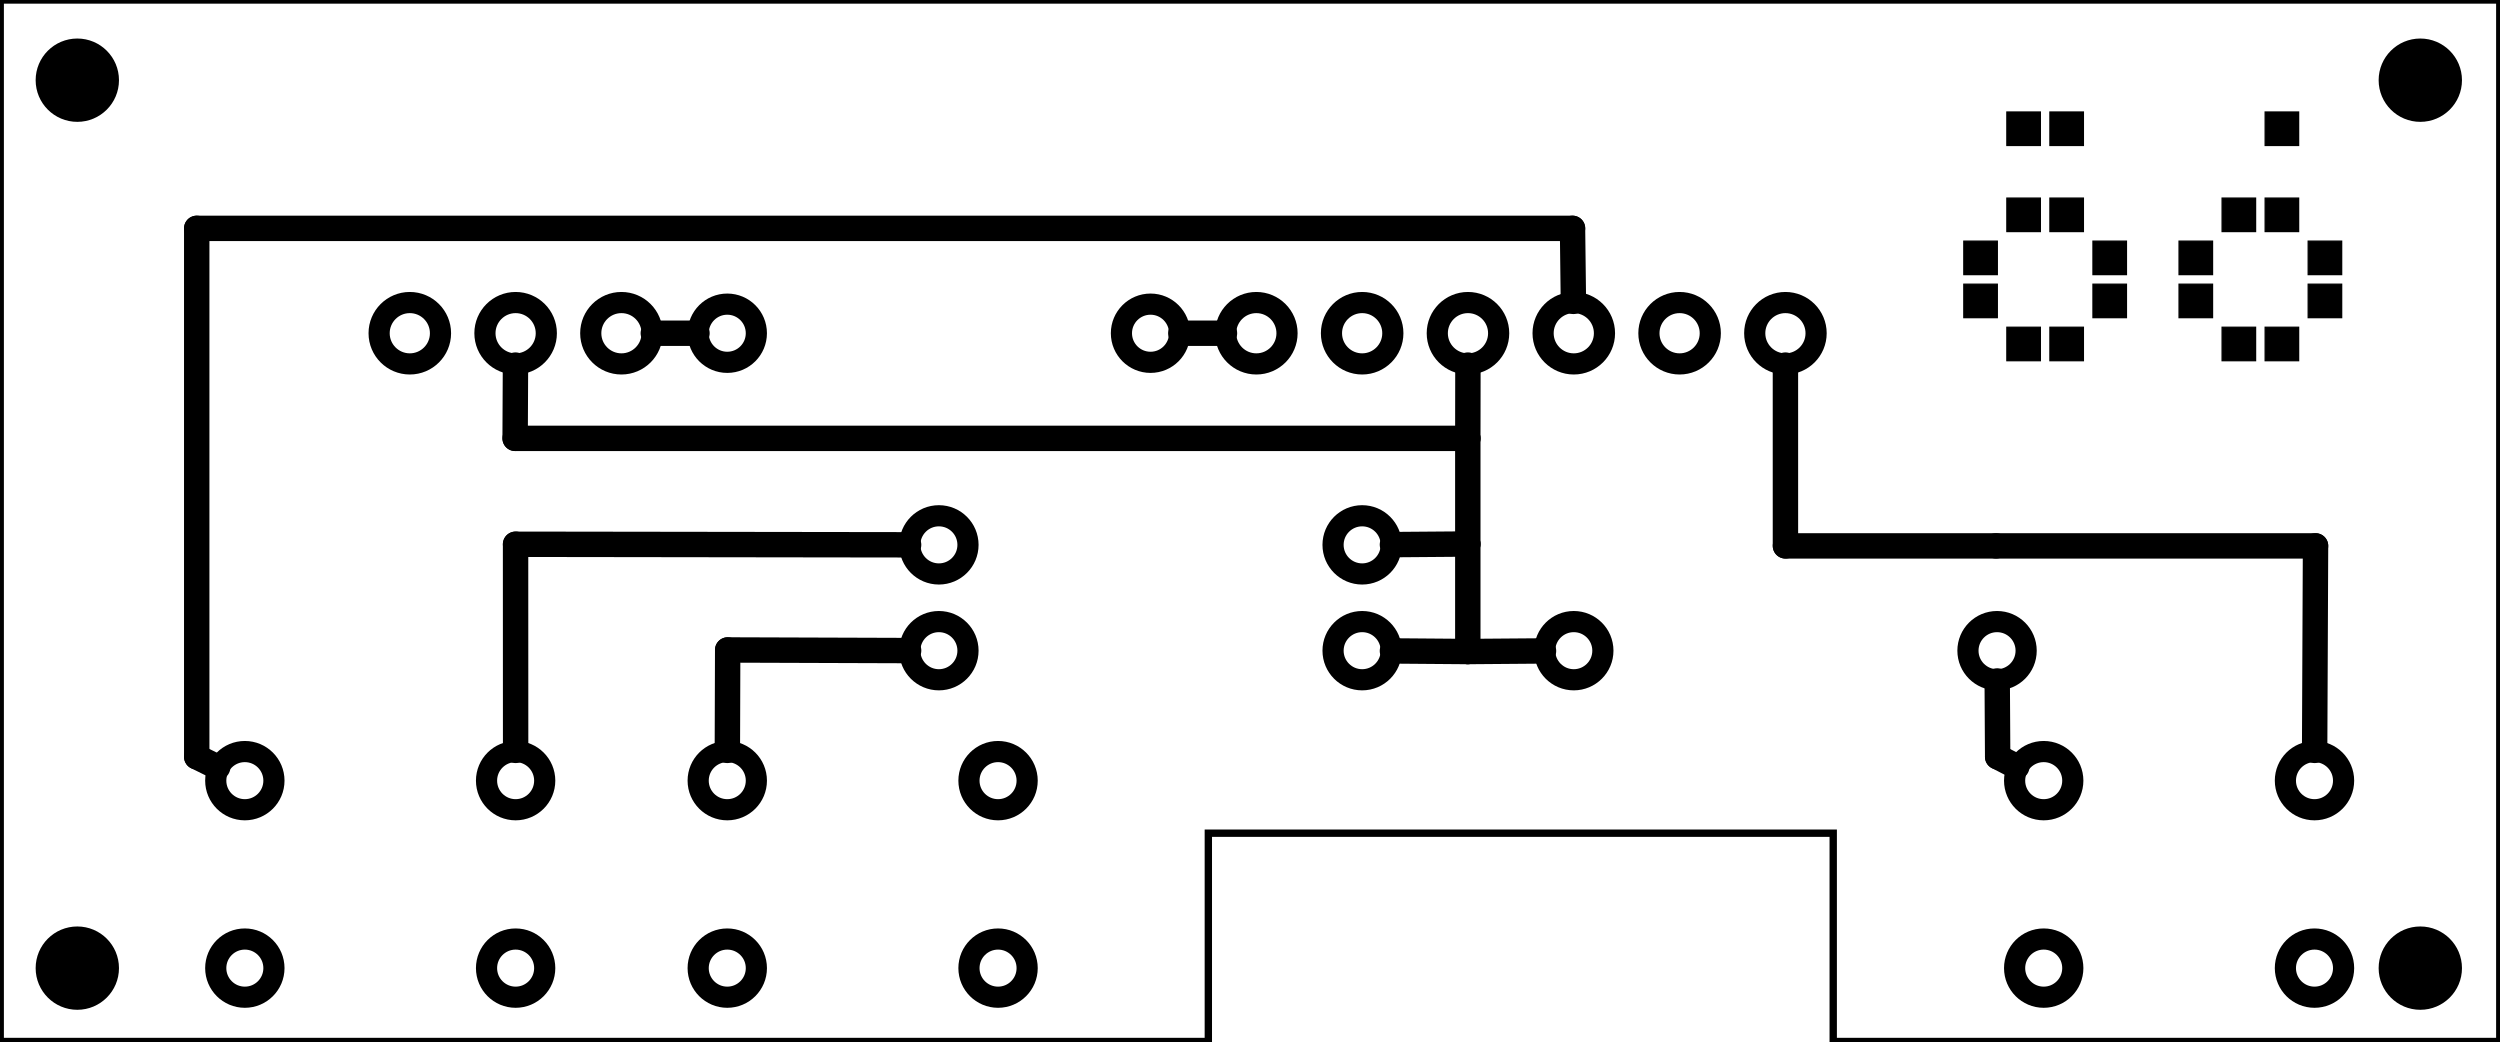
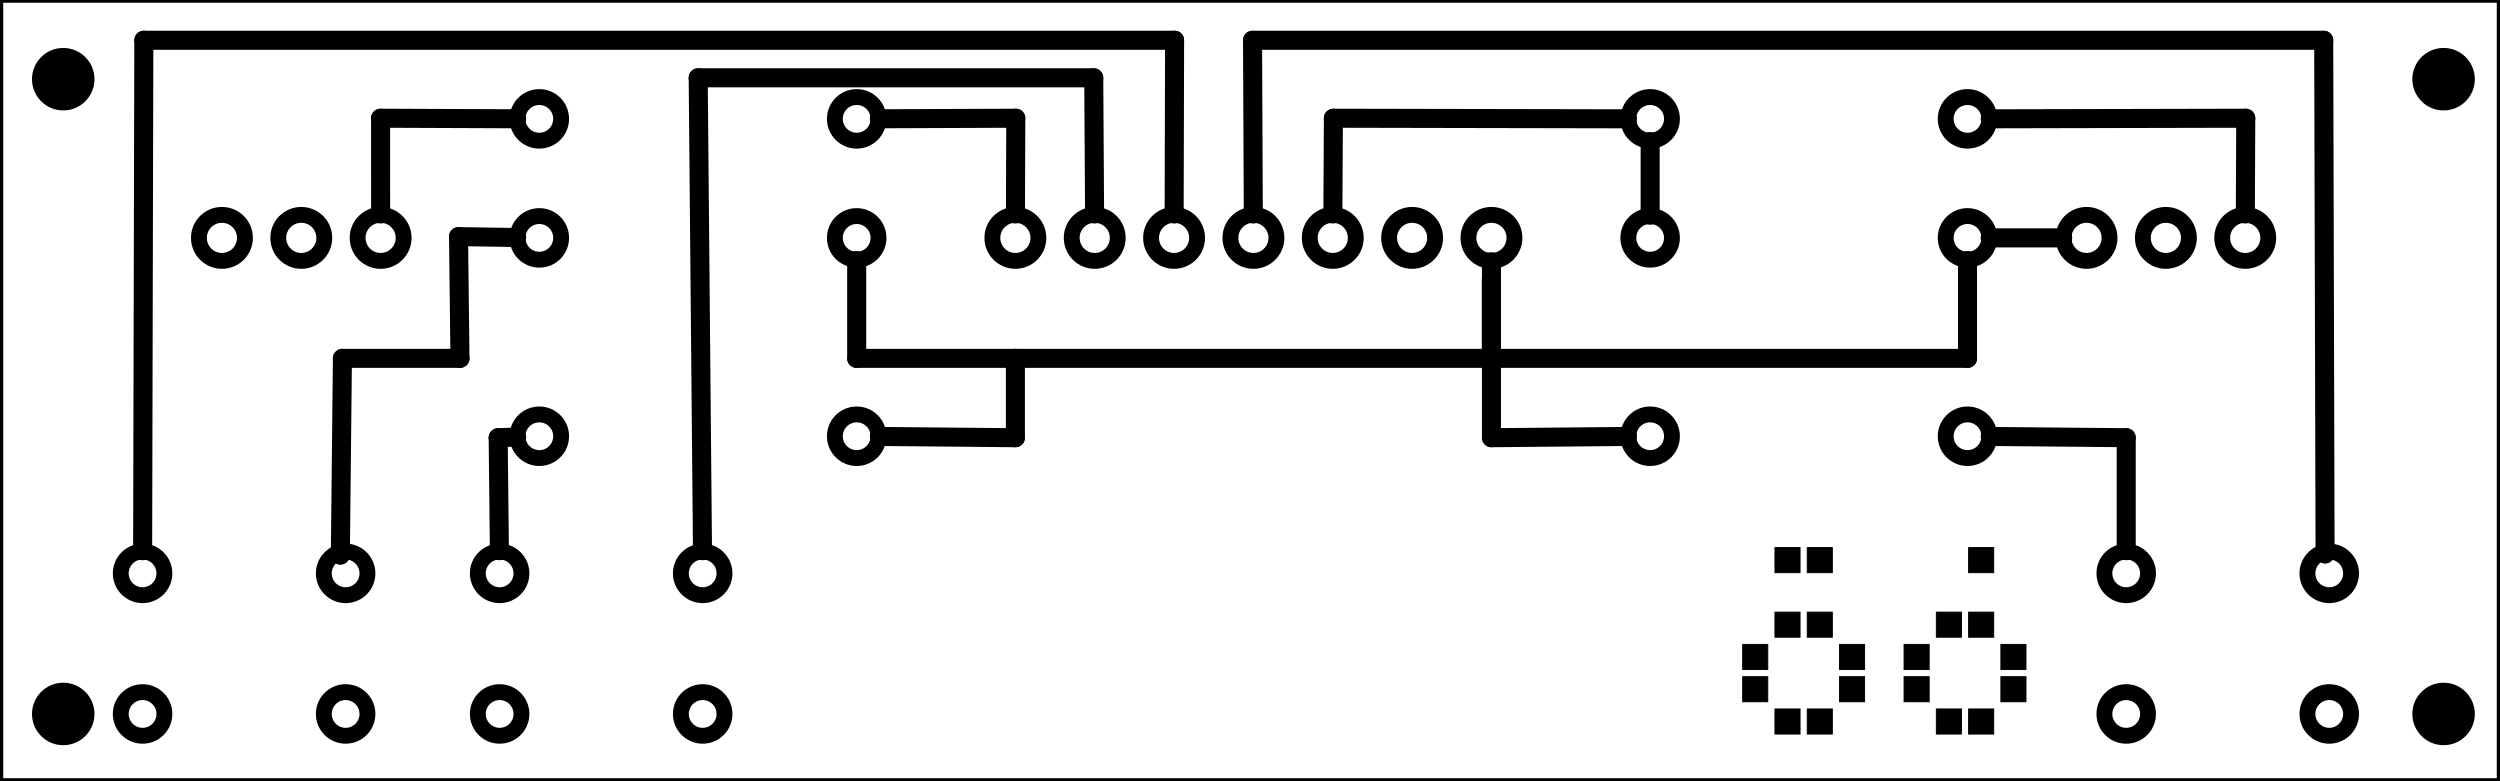
- <svg xmlns="http://www.w3.org/2000/svg" baseProfile="tiny" y="0in" x="0in" height="0.984in" width="2.362in" version="1.2" viewBox="0 0 170.078 70.866">
-   <g transform="matrix(-1, 0, 0, 1, 170.078, 0)">
-     <g partID="854390060">
-       <g transform="matrix(1, 0, 0, 1, 0, -771.024)">
+ <svg xmlns="http://www.w3.org/2000/svg" viewBox="0 0 226.772 70.866" x="0in" baseProfile="tiny" y="0in" version="1.2" width="3.15in" height="0.984in">
+   <g transform="matrix(-1, 0, 0, 1, 226.772, 0)">
+     <g partID="854477760">
+       <g transform="matrix(1, 0, 0, 1, 26.2205, -12.3809)">
        <g id="board">
          <g style="display:inline">
-             <path id="boardoutline" fill="none" d="m0,771.023,0,70.867,45.355,0,0,-14.173,42.519,0,0,14.173,82.204,0,0,-70.867,-170.078,0z" stroke-opacity="1" stroke-width="0.5" stroke="black" fill-opacity="1" style="stroke-miterlimit:4;stroke-dasharray:none;" />
+             <rect ry="2.22044e-15" stroke-width="0.5" id="boardoutline" x="-26.221" y="12.381" stroke="black" style="opacity:1;" width="226.772" height="70.866" fill="none" />
          </g>
        </g>
      </g>
    </g>
    <g partID="854408420">
-       <g transform="translate(10.7157,7.57778)">
+       <g transform="translate(42.9269,49.6448)">
        <g id="copper1">
          <defs id="defs2" />
          <g transform="matrix(1, 0, 0, 1, -9.3945, -4.02614)">
            <g>
              <g id="layer1">
-                 <rect id="rect840" fill="black" y="4.069" x="12.366" height="2.278" stroke-opacity="1.0" stroke-width="0.086" stroke="black" width="2.278" fill-opacity="1.0" style="stroke-linejoin:miter;stroke-miterlimit:4;stroke-dasharray:none;" />
-                 <rect id="rect842" fill="black" y="4.069" x="27.011" height="2.278" stroke-opacity="1.0" stroke-width="0.086" stroke="black" width="2.278" fill-opacity="1.0" style="stroke-linejoin:miter;stroke-miterlimit:4;stroke-dasharray:none;" />
-                 <rect id="rect844" fill="black" y="4.069" x="29.94" height="2.278" stroke-opacity="1.0" stroke-width="0.086" stroke="black" width="2.278" fill-opacity="1.0" style="stroke-linejoin:miter;stroke-miterlimit:4;stroke-dasharray:none;" />
-                 <rect id="rect856-0" fill="black" y="15.785" x="9.438" height="2.278" stroke-opacity="1.0" stroke-width="0.086" stroke="black" width="2.278" fill-opacity="1.0" style="stroke-linejoin:miter;stroke-miterlimit:4;stroke-dasharray:none;" />
-                 <rect id="rect858-0" fill="black" y="12.856" x="9.438" height="2.278" stroke-opacity="1.0" stroke-width="0.086" stroke="black" width="2.278" fill-opacity="1.0" style="stroke-linejoin:miter;stroke-miterlimit:4;stroke-dasharray:none;" />
-                 <rect id="rect860-7" fill="black" y="9.927" x="12.366" height="2.278" stroke-opacity="1.0" stroke-width="0.086" stroke="black" width="2.278" fill-opacity="1.0" style="stroke-linejoin:miter;stroke-miterlimit:4;stroke-dasharray:none;" />
-                 <rect id="rect862-3" fill="black" y="9.927" x="15.295" height="2.278" stroke-opacity="1.0" stroke-width="0.086" stroke="black" width="2.278" fill-opacity="1.0" style="stroke-linejoin:miter;stroke-miterlimit:4;stroke-dasharray:none;" />
-                 <rect id="rect864-9" fill="black" y="15.785" x="18.224" height="2.278" stroke-opacity="1.0" stroke-width="0.086" stroke="black" width="2.278" fill-opacity="1.0" style="stroke-linejoin:miter;stroke-miterlimit:4;stroke-dasharray:none;" />
-                 <rect id="rect866-0" fill="black" y="12.856" x="18.224" height="2.278" stroke-opacity="1.0" stroke-width="0.086" stroke="black" width="2.278" fill-opacity="1.0" style="stroke-linejoin:miter;stroke-miterlimit:4;stroke-dasharray:none;" />
-                 <rect id="rect868-3" fill="black" y="18.714" x="12.366" height="2.278" stroke-opacity="1.0" stroke-width="0.086" stroke="black" width="2.278" fill-opacity="1.0" style="stroke-linejoin:miter;stroke-miterlimit:4;stroke-dasharray:none;" />
-                 <rect id="rect870-3" fill="black" y="18.714" x="15.295" height="2.278" stroke-opacity="1.0" stroke-width="0.086" stroke="black" width="2.278" fill-opacity="1.0" style="stroke-linejoin:miter;stroke-miterlimit:4;stroke-dasharray:none;" />
-                 <rect id="rect856-0-0" fill="black" y="15.785" x="24.082" height="2.278" stroke-opacity="1.0" stroke-width="0.086" stroke="black" width="2.278" fill-opacity="1.0" style="stroke-linejoin:miter;stroke-miterlimit:4;stroke-dasharray:none;" />
-                 <rect id="rect858-0-4" fill="black" y="12.856" x="24.082" height="2.278" stroke-opacity="1.0" stroke-width="0.086" stroke="black" width="2.278" fill-opacity="1.0" style="stroke-linejoin:miter;stroke-miterlimit:4;stroke-dasharray:none;" />
-                 <rect id="rect860-7-6" fill="black" y="9.927" x="27.011" height="2.278" stroke-opacity="1.0" stroke-width="0.086" stroke="black" width="2.278" fill-opacity="1.0" style="stroke-linejoin:miter;stroke-miterlimit:4;stroke-dasharray:none;" />
-                 <rect id="rect862-3-2" fill="black" y="9.927" x="29.94" height="2.278" stroke-opacity="1.0" stroke-width="0.086" stroke="black" width="2.278" fill-opacity="1.0" style="stroke-linejoin:miter;stroke-miterlimit:4;stroke-dasharray:none;" />
-                 <rect id="rect864-9-8" fill="black" y="15.785" x="32.869" height="2.278" stroke-opacity="1.0" stroke-width="0.086" stroke="black" width="2.278" fill-opacity="1.0" style="stroke-linejoin:miter;stroke-miterlimit:4;stroke-dasharray:none;" />
-                 <rect id="rect866-0-7" fill="black" y="12.856" x="32.869" height="2.278" stroke-opacity="1.0" stroke-width="0.086" stroke="black" width="2.278" fill-opacity="1.0" style="stroke-linejoin:miter;stroke-miterlimit:4;stroke-dasharray:none;" />
-                 <rect id="rect868-3-0" fill="black" y="18.714" x="27.011" height="2.278" stroke-opacity="1.0" stroke-width="0.086" stroke="black" width="2.278" fill-opacity="1.0" style="stroke-linejoin:miter;stroke-miterlimit:4;stroke-dasharray:none;" />
-                 <rect id="rect870-3-6" fill="black" y="18.714" x="29.94" height="2.278" stroke-opacity="1.0" stroke-width="0.086" stroke="black" width="2.278" fill-opacity="1.0" style="stroke-linejoin:miter;stroke-miterlimit:4;stroke-dasharray:none;" />
+                 <rect stroke-opacity="1.0" stroke-width="0.086" id="rect840" fill-opacity="1.0" x="12.366" y="4.069" stroke="black" style="stroke-linejoin:miter;stroke-miterlimit:4;stroke-dasharray:none;" width="2.278" height="2.278" fill="black" />
+                 <rect stroke-opacity="1.0" stroke-width="0.086" id="rect842" fill-opacity="1.0" x="27.011" y="4.069" stroke="black" style="stroke-linejoin:miter;stroke-miterlimit:4;stroke-dasharray:none;" width="2.278" height="2.278" fill="black" />
+                 <rect stroke-opacity="1.0" stroke-width="0.086" id="rect844" fill-opacity="1.0" x="29.94" y="4.069" stroke="black" style="stroke-linejoin:miter;stroke-miterlimit:4;stroke-dasharray:none;" width="2.278" height="2.278" fill="black" />
+                 <rect stroke-opacity="1.0" stroke-width="0.086" id="rect856-0" fill-opacity="1.0" x="9.438" y="15.785" stroke="black" style="stroke-linejoin:miter;stroke-miterlimit:4;stroke-dasharray:none;" width="2.278" height="2.278" fill="black" />
+                 <rect stroke-opacity="1.0" stroke-width="0.086" id="rect858-0" fill-opacity="1.0" x="9.438" y="12.856" stroke="black" style="stroke-linejoin:miter;stroke-miterlimit:4;stroke-dasharray:none;" width="2.278" height="2.278" fill="black" />
+                 <rect stroke-opacity="1.0" stroke-width="0.086" id="rect860-7" fill-opacity="1.0" x="12.366" y="9.927" stroke="black" style="stroke-linejoin:miter;stroke-miterlimit:4;stroke-dasharray:none;" width="2.278" height="2.278" fill="black" />
+                 <rect stroke-opacity="1.0" stroke-width="0.086" id="rect862-3" fill-opacity="1.0" x="15.295" y="9.927" stroke="black" style="stroke-linejoin:miter;stroke-miterlimit:4;stroke-dasharray:none;" width="2.278" height="2.278" fill="black" />
+                 <rect stroke-opacity="1.0" stroke-width="0.086" id="rect864-9" fill-opacity="1.0" x="18.224" y="15.785" stroke="black" style="stroke-linejoin:miter;stroke-miterlimit:4;stroke-dasharray:none;" width="2.278" height="2.278" fill="black" />
+                 <rect stroke-opacity="1.0" stroke-width="0.086" id="rect866-0" fill-opacity="1.0" x="18.224" y="12.856" stroke="black" style="stroke-linejoin:miter;stroke-miterlimit:4;stroke-dasharray:none;" width="2.278" height="2.278" fill="black" />
+                 <rect stroke-opacity="1.0" stroke-width="0.086" id="rect868-3" fill-opacity="1.0" x="12.366" y="18.714" stroke="black" style="stroke-linejoin:miter;stroke-miterlimit:4;stroke-dasharray:none;" width="2.278" height="2.278" fill="black" />
+                 <rect stroke-opacity="1.0" stroke-width="0.086" id="rect870-3" fill-opacity="1.0" x="15.295" y="18.714" stroke="black" style="stroke-linejoin:miter;stroke-miterlimit:4;stroke-dasharray:none;" width="2.278" height="2.278" fill="black" />
+                 <rect stroke-opacity="1.0" stroke-width="0.086" id="rect856-0-0" fill-opacity="1.0" x="24.082" y="15.785" stroke="black" style="stroke-linejoin:miter;stroke-miterlimit:4;stroke-dasharray:none;" width="2.278" height="2.278" fill="black" />
+                 <rect stroke-opacity="1.0" stroke-width="0.086" id="rect858-0-4" fill-opacity="1.0" x="24.082" y="12.856" stroke="black" style="stroke-linejoin:miter;stroke-miterlimit:4;stroke-dasharray:none;" width="2.278" height="2.278" fill="black" />
+                 <rect stroke-opacity="1.0" stroke-width="0.086" id="rect860-7-6" fill-opacity="1.0" x="27.011" y="9.927" stroke="black" style="stroke-linejoin:miter;stroke-miterlimit:4;stroke-dasharray:none;" width="2.278" height="2.278" fill="black" />
+                 <rect stroke-opacity="1.0" stroke-width="0.086" id="rect862-3-2" fill-opacity="1.0" x="29.94" y="9.927" stroke="black" style="stroke-linejoin:miter;stroke-miterlimit:4;stroke-dasharray:none;" width="2.278" height="2.278" fill="black" />
+                 <rect stroke-opacity="1.0" stroke-width="0.086" id="rect864-9-8" fill-opacity="1.0" x="32.869" y="15.785" stroke="black" style="stroke-linejoin:miter;stroke-miterlimit:4;stroke-dasharray:none;" width="2.278" height="2.278" fill="black" />
+                 <rect stroke-opacity="1.0" stroke-width="0.086" id="rect866-0-7" fill-opacity="1.0" x="32.869" y="12.856" stroke="black" style="stroke-linejoin:miter;stroke-miterlimit:4;stroke-dasharray:none;" width="2.278" height="2.278" fill="black" />
+                 <rect stroke-opacity="1.0" stroke-width="0.086" id="rect868-3-0" fill-opacity="1.0" x="27.011" y="18.714" stroke="black" style="stroke-linejoin:miter;stroke-miterlimit:4;stroke-dasharray:none;" width="2.278" height="2.278" fill="black" />
+                 <rect stroke-opacity="1.0" stroke-width="0.086" id="rect870-3-6" fill-opacity="1.0" x="29.94" y="18.714" stroke="black" style="stroke-linejoin:miter;stroke-miterlimit:4;stroke-dasharray:none;" width="2.278" height="2.278" fill="black" />
              </g>
            </g>
          </g>
        </g>
      </g>
    </g>
    <g partID="854368771">
-       <g transform="translate(0.973,1.02135)">
-         <g id="copper1">
-           <circle id="nonconn0" fill="black" r="2.835" cy="4.435" stroke-width="0" stroke="black" cx="4.435" />
+       <g transform="translate(0.641344,2.75134)">
+         <g id="copper1">
+           <circle r="2.835" stroke-width="0" id="nonconn0" stroke="black" cx="4.435" cy="4.435" fill="black" />
        </g>
      </g>
    </g>
    <g partID="854369641">
-       <g transform="translate(160.397,61.4395)">
-         <g id="copper1">
-           <circle id="nonconn0" fill="black" r="2.835" cy="4.435" stroke-width="0" stroke="black" cx="4.435" />
+       <g transform="translate(216.642,60.3514)">
+         <g id="copper1">
+           <circle r="2.835" stroke-width="0" id="nonconn0" stroke="black" cx="4.435" cy="4.435" fill="black" />
        </g>
      </g>
    </g>
    <g partID="854368801">
-       <g transform="translate(0.972992,61.4395)">
-         <g id="copper1">
-           <circle id="nonconn0" fill="black" r="2.835" cy="4.435" stroke-width="0" stroke="black" cx="4.435" />
+       <g transform="translate(0.641336,60.3514)">
+         <g id="copper1">
+           <circle r="2.835" stroke-width="0" id="nonconn0" stroke="black" cx="4.435" cy="4.435" fill="black" />
        </g>
      </g>
    </g>
    <g partID="854369611">
-       <g transform="translate(160.397,1.02134)">
-         <g id="copper1">
-           <circle id="nonconn0" fill="black" r="2.835" cy="4.435" stroke-width="0" stroke="black" cx="4.435" />
-         </g>
-       </g>
-     </g>
-     <g partID="98282">
-       <g transform="translate(89.1077,19.5782)">
-         <g id="copper1">
-           <circle id="connector0pin" fill="none" r="1.98" cy="3.096" stroke-width="1.44" stroke="black" cx="2.7" />
-           <circle id="connector1pin" fill="none" r="1.98" cy="3.096" stroke-width="1.44" stroke="black" cx="31.5" />
-         </g>
-       </g>
-     </g>
-     <g partID="88892">
-       <g transform="translate(147.248,17.6342)">
+       <g transform="translate(216.642,2.75134)">
+         <g id="copper1">
+           <circle r="2.835" stroke-width="0" id="nonconn0" stroke="black" cx="4.435" cy="4.435" fill="black" />
+         </g>
+       </g>
+     </g>
+     <g partID="98281">
+       <g transform="translate(146.376,7.68999)">
+         <g id="copper1">
+           <circle r="1.98" stroke-width="1.44" id="connector0pin" stroke="black" cx="2.7" cy="3.096" fill="none" />
+           <circle r="1.98" stroke-width="1.44" id="connector1pin" stroke="black" cx="31.5" cy="3.096" fill="none" />
+         </g>
+       </g>
+     </g>
+     <g partID="88891">
+       <g transform="translate(211.716,16.546)">
        <g transform="matrix(0,1,-1,0,0,0)">
          <g id="copper1">
            <g id="copper0">
-               <circle id="connector0pin" fill="none" r="2.088" cy="5.04" stroke-width="1.44" stroke="black" cx="5.04" />
-               <circle id="connector1pin" fill="none" r="2.088" cy="12.24" stroke-width="1.44" stroke="black" cx="5.04" />
-               <circle id="connector2pin" fill="none" r="2.088" cy="19.44" stroke-width="1.44" stroke="black" cx="5.04" />
-             </g>
-           </g>
-         </g>
-       </g>
-     </g>
-     <g partID="88312">
-       <g transform="translate(89.6477,17.6342)">
+               <circle r="2.088" stroke-width="1.44" id="connector0pin" stroke="black" cx="5.04" cy="5.04" fill="none" />
+               <circle r="2.088" stroke-width="1.44" id="connector1pin" stroke="black" cx="5.04" cy="12.24" fill="none" />
+               <circle r="2.088" stroke-width="1.44" id="connector2pin" stroke="black" cx="5.04" cy="19.44" fill="none" />
+             </g>
+           </g>
+         </g>
+       </g>
+     </g>
+     <g partID="854478531">
+       <g transform="translate(42.516,16.546)">
        <g transform="matrix(0,1,-1,0,0,0)">
          <g id="copper1">
            <g id="copper0">
-               <circle id="connector0pin" fill="none" r="2.088" cy="5.04" stroke-width="1.44" stroke="black" cx="5.04" />
-               <circle id="connector1pin" fill="none" r="2.088" cy="12.24" stroke-width="1.44" stroke="black" cx="5.04" />
-               <circle id="connector2pin" fill="none" r="2.088" cy="19.44" stroke-width="1.44" stroke="black" cx="5.04" />
-               <circle id="connector3pin" fill="none" r="2.088" cy="26.64" stroke-width="1.44" stroke="black" cx="5.04" />
-               <circle id="connector4pin" fill="none" r="2.088" cy="33.84" stroke-width="1.44" stroke="black" cx="5.04" />
-               <circle id="connector5pin" fill="none" r="2.088" cy="41.04" stroke-width="1.44" stroke="black" cx="5.04" />
-             </g>
-           </g>
-         </g>
-       </g>
-     </g>
-     <g partID="68062">
-       <g transform="translate(10.187,50.2718)">
+               <circle r="2.088" stroke-width="1.44" id="connector0pin" stroke="black" cx="5.04" cy="5.04" fill="none" />
+               <circle r="2.088" stroke-width="1.44" id="connector1pin" stroke="black" cx="5.04" cy="12.24" fill="none" />
+               <circle r="2.088" stroke-width="1.44" id="connector2pin" stroke="black" cx="5.04" cy="19.44" fill="none" />
+             </g>
+           </g>
+         </g>
+       </g>
+     </g>
+     <g partID="854499231">
+       <g transform="translate(139.716,16.546)">
+         <g transform="matrix(0,1,-1,0,0,0)">
+           <g id="copper1">
+             <g id="copper0">
+               <circle r="2.088" stroke-width="1.44" id="connector0pin" stroke="black" cx="5.04" cy="5.04" fill="none" />
+               <circle r="2.088" stroke-width="1.44" id="connector1pin" stroke="black" cx="5.04" cy="12.24" fill="none" />
+               <circle r="2.088" stroke-width="1.44" id="connector2pin" stroke="black" cx="5.04" cy="19.44" fill="none" />
+               <circle r="2.088" stroke-width="1.44" id="connector3pin" stroke="black" cx="5.04" cy="26.64" fill="none" />
+               <circle r="2.088" stroke-width="1.44" id="connector4pin" stroke="black" cx="5.04" cy="33.84" fill="none" />
+               <circle r="2.088" stroke-width="1.44" id="connector5pin" stroke="black" cx="5.04" cy="41.04" fill="none" />
+               <circle r="2.088" stroke-width="1.44" id="connector6pin" stroke="black" cx="5.04" cy="48.24" fill="none" />
+             </g>
+           </g>
+         </g>
+       </g>
+     </g>
+     <g partID="68061">
+       <g transform="translate(13.0298,49.1836)">
        <g id="copper1">
          <g id="copper0">
-             <circle id="connector0pad" fill="none" r="1.98" cy="15.602" stroke-width="1.44" stroke="black" cx="20.846" />
-             <circle id="connector1pad" fill="none" r="1.98" cy="15.602" stroke-width="1.44" stroke="black" cx="2.421" />
-             <circle id="connector2pad" fill="none" r="1.98" cy="2.846" stroke-width="1.44" stroke="black" cx="20.846" />
-             <circle id="connector3pad" fill="none" r="1.98" cy="2.846" stroke-width="1.44" stroke="black" cx="2.421" />
-           </g>
-         </g>
-       </g>
-     </g>
-     <g partID="68092">
-       <g transform="translate(99.7613,50.2718)">
+             <circle r="1.98" stroke-width="1.44" id="connector0pad" stroke="black" cx="20.846" cy="15.602" fill="none" />
+             <circle r="1.98" stroke-width="1.44" id="connector1pad" stroke="black" cx="2.421" cy="15.602" fill="none" />
+             <circle r="1.98" stroke-width="1.44" id="connector2pad" stroke="black" cx="20.846" cy="2.846" fill="none" />
+             <circle r="1.98" stroke-width="1.44" id="connector3pad" stroke="black" cx="2.421" cy="2.846" fill="none" />
+           </g>
+         </g>
+       </g>
+     </g>
+     <g partID="68091">
+       <g transform="translate(160.63,49.1836)">
        <g transform="matrix(1,0,0,1,0,0)">
          <g id="copper1">
            <g id="copper0">
-               <circle id="connector0pad" fill="none" r="1.98" cy="15.602" stroke-width="1.44" stroke="black" cx="20.846" />
-               <circle id="connector1pad" fill="none" r="1.98" cy="15.602" stroke-width="1.44" stroke="black" cx="2.421" />
-               <circle id="connector2pad" fill="none" r="1.98" cy="2.846" stroke-width="1.44" stroke="black" cx="20.846" />
-               <circle id="connector3pad" fill="none" r="1.98" cy="2.846" stroke-width="1.44" stroke="black" cx="2.421" />
-             </g>
-           </g>
-         </g>
-       </g>
-     </g>
-     <g partID="68122">
-       <g transform="translate(132.587,50.2718)">
+               <circle r="1.98" stroke-width="1.44" id="connector0pad" stroke="black" cx="20.846" cy="15.602" fill="none" />
+               <circle r="1.98" stroke-width="1.44" id="connector1pad" stroke="black" cx="2.421" cy="15.602" fill="none" />
+               <circle r="1.98" stroke-width="1.44" id="connector2pad" stroke="black" cx="20.846" cy="2.846" fill="none" />
+               <circle r="1.98" stroke-width="1.44" id="connector3pad" stroke="black" cx="2.421" cy="2.846" fill="none" />
+             </g>
+           </g>
+         </g>
+       </g>
+     </g>
+     <g partID="68121">
+       <g transform="translate(193.03,49.1836)">
        <g transform="matrix(1,0,0,1,0,0)">
          <g id="copper1">
            <g id="copper0">
-               <circle id="connector0pad" fill="none" r="1.98" cy="15.602" stroke-width="1.44" stroke="black" cx="20.846" />
-               <circle id="connector1pad" fill="none" r="1.98" cy="15.602" stroke-width="1.44" stroke="black" cx="2.421" />
-               <circle id="connector2pad" fill="none" r="1.98" cy="2.846" stroke-width="1.44" stroke="black" cx="20.846" />
-               <circle id="connector3pad" fill="none" r="1.98" cy="2.846" stroke-width="1.44" stroke="black" cx="2.421" />
-             </g>
-           </g>
-         </g>
-       </g>
-     </g>
-     <g partID="854396002">
-       <g transform="translate(31.5077,41.1782)">
-         <g id="copper1">
-           <circle id="connector0pin" fill="none" r="1.98" cy="3.096" stroke-width="1.44" stroke="black" cx="2.7" />
-           <circle id="connector1pin" fill="none" r="1.98" cy="3.096" stroke-width="1.44" stroke="black" cx="31.5" />
-         </g>
-       </g>
-     </g>
-     <g partID="854391282">
-       <g transform="translate(74.7077,41.1782)">
-         <g id="copper1">
-           <circle id="connector0pin" fill="none" r="1.98" cy="3.096" stroke-width="1.44" stroke="black" cx="2.7" />
-           <circle id="connector1pin" fill="none" r="1.98" cy="3.096" stroke-width="1.44" stroke="black" cx="31.5" />
-         </g>
-       </g>
-     </g>
-     <g partID="854391012">
-       <g transform="translate(74.7077,33.9782)">
-         <g id="copper1">
-           <circle id="connector0pin" fill="none" r="1.98" cy="3.096" stroke-width="1.44" stroke="black" cx="2.7" />
-           <circle id="connector1pin" fill="none" r="1.98" cy="3.096" stroke-width="1.44" stroke="black" cx="31.5" />
-         </g>
-       </g>
-     </g>
-     <g partID="854407960">
-       <line y2="44.267" stroke-width="1.728" stroke="black" x1="120.579" x2="108.267" y1="44.225" stroke-linecap="round" />
-     </g>
-     <g partID="854391520">
-       <line y2="44.225" stroke-width="1.728" stroke="black" x1="120.601" x2="120.579" y1="51.058" stroke-linecap="round" />
-     </g>
-     <g partID="854397110">
-       <line y2="51.497" stroke-width="1.728" stroke="black" x1="155.279" x2="156.707" y1="52.204" stroke-linecap="round" />
-     </g>
-     <g partID="854397320">
-       <line y2="15.538" stroke-width="1.728" stroke="black" x1="156.707" x2="156.707" y1="51.497" stroke-linecap="round" />
+               <circle r="1.98" stroke-width="1.44" id="connector0pad" stroke="black" cx="20.846" cy="15.602" fill="none" />
+               <circle r="1.98" stroke-width="1.44" id="connector1pad" stroke="black" cx="2.421" cy="15.602" fill="none" />
+               <circle r="1.98" stroke-width="1.44" id="connector2pad" stroke="black" cx="20.846" cy="2.846" fill="none" />
+               <circle r="1.98" stroke-width="1.44" id="connector3pad" stroke="black" cx="2.421" cy="2.846" fill="none" />
+             </g>
+           </g>
+         </g>
+       </g>
+     </g>
+     <g partID="854485891">
+       <g transform="translate(45.576,18.49)">
+         <g id="copper1">
+           <circle r="1.98" stroke-width="1.44" id="connector0pin" stroke="black" cx="2.7" cy="3.096" fill="none" />
+           <circle r="1.98" stroke-width="1.44" id="connector1pin" stroke="black" cx="31.5" cy="3.096" fill="none" />
+         </g>
+       </g>
+     </g>
+     <g partID="854485761">
+       <g transform="translate(45.576,7.68999)">
+         <g id="copper1">
+           <circle r="1.98" stroke-width="1.44" id="connector0pin" stroke="black" cx="2.7" cy="3.096" fill="none" />
+           <circle r="1.98" stroke-width="1.44" id="connector1pin" stroke="black" cx="31.5" cy="3.096" fill="none" />
+         </g>
+       </g>
+     </g>
+     <g partID="854396001">
+       <g transform="translate(45.576,36.49)">
+         <g id="copper1">
+           <circle r="1.98" stroke-width="1.44" id="connector0pin" stroke="black" cx="2.7" cy="3.096" fill="none" />
+           <circle r="1.98" stroke-width="1.44" id="connector1pin" stroke="black" cx="31.5" cy="3.096" fill="none" />
+         </g>
+       </g>
+     </g>
+     <g partID="854391281">
+       <g transform="translate(146.376,36.49)">
+         <g id="copper1">
+           <circle r="1.98" stroke-width="1.44" id="connector0pin" stroke="black" cx="2.7" cy="3.096" fill="none" />
+           <circle r="1.98" stroke-width="1.44" id="connector1pin" stroke="black" cx="31.5" cy="3.096" fill="none" />
+         </g>
+       </g>
+     </g>
+     <g partID="854391011">
+       <g transform="translate(146.376,18.49)">
+         <g id="copper1">
+           <circle r="1.98" stroke-width="1.44" id="connector0pin" stroke="black" cx="2.7" cy="3.096" fill="none" />
+           <circle r="1.98" stroke-width="1.44" id="connector1pin" stroke="black" cx="31.5" cy="3.096" fill="none" />
+         </g>
+       </g>
+     </g>
+     <g partID="854512380">
+       <line stroke-width="1.728" stroke="black" y1="32.519" y2="23.754" stroke-linecap="round" x1="91.476" x2="91.476" />
+     </g>
+     <g partID="854502210">
+       <line stroke-width="1.728" stroke="black" y1="32.519" y2="23.646" stroke-linecap="round" x1="48.276" x2="48.276" />
+     </g>
+     <g partID="854501870">
+       <line stroke-width="1.728" stroke="black" y1="32.519" y2="32.519" stroke-linecap="round" x1="91.476" x2="48.276" />
+     </g>
+     <g partID="854501740">
+       <line stroke-width="1.728" stroke="black" y1="10.728" y2="10.782" stroke-linecap="round" x1="105.819" x2="79.136" />
+     </g>
+     <g partID="854501630">
+       <line stroke-width="1.728" stroke="black" y1="19.418" y2="10.728" stroke-linecap="round" x1="105.865" x2="105.819" />
+     </g>
+     <g partID="854501560">
+       <line stroke-width="1.728" stroke="black" y1="21.586" y2="21.586" stroke-linecap="round" x1="39.644" x2="46.216" />
+     </g>
+     <g partID="854501490">
+       <line stroke-width="1.728" stroke="black" y1="19.526" y2="12.846" stroke-linecap="round" x1="77.076" x2="77.076" />
+     </g>
+     <g partID="854508380">
+       <line stroke-width="1.728" stroke="black" y1="39.719" y2="39.66" stroke-linecap="round" x1="181.61" x2="179.935" />
+     </g>
+     <g partID="854508270">
+       <line stroke-width="1.728" stroke="black" y1="7.06" y2="49.97" stroke-linecap="round" x1="163.458" x2="163.069" />
+     </g>
+     <g partID="854508160">
+       <line stroke-width="1.728" stroke="black" y1="7.06" y2="7.06" stroke-linecap="round" x1="127.565" x2="163.459" />
+     </g>
+     <g partID="854508050">
+       <line stroke-width="1.728" stroke="black" y1="19.418" y2="7.06" stroke-linecap="round" x1="127.489" x2="127.565" />
+     </g>
+     <g partID="854507940">
+       <line stroke-width="1.728" stroke="black" y1="3.654" y2="19.418" stroke-linecap="round" x1="120.229" x2="120.27" />
+     </g>
+     <g partID="854506380">
+       <line stroke-width="1.728" stroke="black" y1="32.519" y2="23.646" stroke-linecap="round" x1="149.076" x2="149.076" />
+     </g>
+     <g partID="854506150">
+       <line stroke-width="1.728" stroke="black" y1="32.519" y2="32.519" stroke-linecap="round" x1="134.676" x2="149.076" />
+     </g>
+     <g partID="854502980">
+       <line stroke-width="1.728" stroke="black" y1="49.97" y2="39.719" stroke-linecap="round" x1="181.498" x2="181.609" />
+     </g>
+     <g partID="854502400">
+       <line stroke-width="1.728" stroke="black" y1="3.654" y2="19.418" stroke-linecap="round" x1="113.155" x2="113.086" />
+     </g>
+     <g partID="854502530">
+       <line stroke-width="1.728" stroke="black" y1="39.719" y2="39.605" stroke-linecap="round" x1="33.876" x2="46.216" />
+     </g>
+     <g partID="854488060">
+       <line stroke-width="1.728" stroke="black" y1="49.97" y2="39.719" stroke-linecap="round" x1="33.876" x2="33.876" />
+     </g>
+     <g partID="854487670">
+       <line stroke-width="1.728" stroke="black" y1="10.728" y2="19.418" stroke-linecap="round" x1="23.028" x2="23.066" />
+     </g>
+     <g partID="854485910">
+       <line stroke-width="1.728" stroke="black" y1="10.781" y2="10.728" stroke-linecap="round" x1="46.216" x2="23.028" />
+     </g>
+     <g partID="854485030">
+       <line stroke-width="1.728" stroke="black" y1="49.97" y2="3.654" stroke-linecap="round" x1="213.871" x2="213.763" />
    </g>
    <g partID="854397180">
-       <line y2="15.538" stroke-width="1.728" stroke="black" x1="156.707" x2="63.094" y1="15.538" stroke-linecap="round" />
-     </g>
-     <g partID="854397250">
-       <line y2="20.506" stroke-width="1.728" stroke="black" x1="63.094" x2="63.034" y1="15.538" stroke-linecap="round" />
+       <line stroke-width="1.728" stroke="black" y1="3.654" y2="3.654" stroke-linecap="round" x1="213.762" x2="120.229" />
+     </g>
+     <g partID="854504110">
+       <line stroke-width="1.728" stroke="black" y1="21.47" y2="21.553" stroke-linecap="round" x1="185.205" x2="179.936" />
+     </g>
+     <g partID="854504000">
+       <line stroke-width="1.728" stroke="black" y1="32.519" y2="32.519" stroke-linecap="round" x1="195.742" x2="185.076" />
+     </g>
+     <g partID="854503050">
+       <line stroke-width="1.728" stroke="black" y1="32.519" y2="21.47" stroke-linecap="round" x1="185.076" x2="185.205" />
    </g>
    <g partID="854398700">
-       <line y2="37.071" stroke-width="1.728" stroke="black" x1="135.012" x2="108.268" y1="37.033" stroke-linecap="round" />
+       <line stroke-width="1.728" stroke="black" y1="50.364" y2="32.519" stroke-linecap="round" x1="195.93" x2="195.743" />
    </g>
    <g partID="854398590">
-       <line y2="37.033" stroke-width="1.728" stroke="black" x1="135.008" x2="135.012" y1="51.058" stroke-linecap="round" />
-     </g>
-     <g partID="854396200">
-       <line y2="46.334" stroke-width="1.728" stroke="black" x1="34.166" x2="34.196" y1="51.497" stroke-linecap="round" />
-     </g>
-     <g partID="854396090">
-       <line y2="51.497" stroke-width="1.728" stroke="black" x1="32.863" x2="34.166" y1="52.171" stroke-linecap="round" />
-     </g>
-     <g partID="854412410">
-       <line y2="37.057" stroke-width="1.728" stroke="black" x1="70.219" x2="75.348" y1="37.016" stroke-linecap="round" />
-     </g>
-     <g partID="854401820">
-       <line y2="37.016" stroke-width="1.728" stroke="black" x1="70.219" x2="70.219" y1="29.827" stroke-linecap="round" />
-     </g>
-     <g partID="854401750">
-       <line y2="29.827" stroke-width="1.728" stroke="black" x1="70.211" x2="70.219" y1="24.842" stroke-linecap="round" />
+       <line stroke-width="1.728" stroke="black" y1="50.05" y2="50.364" stroke-linecap="round" x1="196.021" x2="195.93" />
+     </g>
+     <g partID="854505920">
+       <line stroke-width="1.728" stroke="black" y1="39.719" y2="39.605" stroke-linecap="round" x1="134.676" x2="147.016" />
+     </g>
+     <g partID="854505490">
+       <line stroke-width="1.728" stroke="black" y1="32.519" y2="39.719" stroke-linecap="round" x1="134.676" x2="134.676" />
+     </g>
+     <g partID="854496200">
+       <line stroke-width="1.728" stroke="black" y1="32.519" y2="32.519" stroke-linecap="round" x1="91.476" x2="134.676" />
+     </g>
+     <g partID="854511920">
+       <line stroke-width="1.728" stroke="black" y1="32.519" y2="25.319" stroke-linecap="round" x1="91.476" x2="91.476" />
+     </g>
+     <g partID="854503770">
+       <line stroke-width="1.728" stroke="black" y1="25.319" y2="32.519" stroke-linecap="round" x1="91.476" x2="91.476" />
+     </g>
+     <g partID="854503390">
+       <line stroke-width="1.728" stroke="black" y1="39.719" y2="32.519" stroke-linecap="round" x1="91.476" x2="91.476" />
    </g>
    <g partID="854413300">
-       <line y2="44.291" stroke-width="1.728" stroke="black" x1="70.219" x2="75.348" y1="44.332" stroke-linecap="round" />
-     </g>
-     <g partID="854413150">
-       <line y2="44.291" stroke-width="1.728" stroke="black" x1="70.219" x2="65.068" y1="44.332" stroke-linecap="round" />
-     </g>
-     <g partID="854413000">
-       <line y2="44.332" stroke-width="1.728" stroke="black" x1="70.219" x2="70.219" y1="37.016" stroke-linecap="round" />
-     </g>
-     <g partID="854412890">
-       <line y2="24.842" stroke-width="1.728" stroke="black" x1="135.042" x2="135.018" y1="29.827" stroke-linecap="round" />
-     </g>
-     <g partID="854412780">
-       <line y2="29.827" stroke-width="1.728" stroke="black" x1="70.219" x2="135.042" y1="29.827" stroke-linecap="round" />
-     </g>
-     <g partID="854408180">
-       <line y2="24.842" stroke-width="1.728" stroke="black" x1="48.606" x2="48.607" y1="37.143" stroke-linecap="round" />
+       <line stroke-width="1.728" stroke="black" y1="39.605" y2="39.719" stroke-linecap="round" x1="79.136" x2="91.476" />
    </g>
    <g partID="854408070">
-       <line y2="37.143" stroke-width="1.728" stroke="black" x1="34.277" x2="48.605" y1="37.143" stroke-linecap="round" />
+       <line stroke-width="1.728" stroke="black" y1="3.654" y2="3.654" stroke-linecap="round" x1="15.954" x2="113.155" />
    </g>
    <g partID="854377810">
-       <line y2="37.143" stroke-width="1.728" stroke="black" x1="12.537" x2="34.277" y1="37.143" stroke-linecap="round" />
+       <line stroke-width="1.728" stroke="black" y1="50.26" y2="3.654" stroke-linecap="round" x1="15.831" x2="15.954" />
    </g>
    <g partID="854377540">
-       <line y2="37.143" stroke-width="1.728" stroke="black" x1="12.598" x2="12.537" y1="51.058" stroke-linecap="round" />
+       <line stroke-width="1.728" stroke="black" y1="50.016" y2="50.26" stroke-linecap="round" x1="15.883" x2="15.831" />
+     </g>
+     <g partID="854490470">
+       <line stroke-width="1.728" stroke="black" y1="10.728" y2="10.778" stroke-linecap="round" x1="134.639" x2="147.016" />
    </g>
    <g partID="854372910">
-       <line y2="22.674" stroke-width="1.728" stroke="black" x1="86.776" x2="89.748" y1="22.674" stroke-linecap="round" />
+       <line stroke-width="1.728" stroke="black" y1="19.418" y2="10.728" stroke-linecap="round" x1="134.669" x2="134.639" />
+     </g>
+     <g partID="854490400">
+       <line stroke-width="1.728" stroke="black" y1="10.728" y2="10.778" stroke-linecap="round" x1="192.278" x2="179.936" />
    </g>
    <g partID="854372840">
-       <line y2="22.674" stroke-width="1.728" stroke="black" x1="125.64" x2="122.668" y1="22.674" stroke-linecap="round" />
+       <line stroke-width="1.728" stroke="black" y1="19.418" y2="10.728" stroke-linecap="round" x1="192.277" x2="192.279" />
    </g>
  </g>
</svg>
